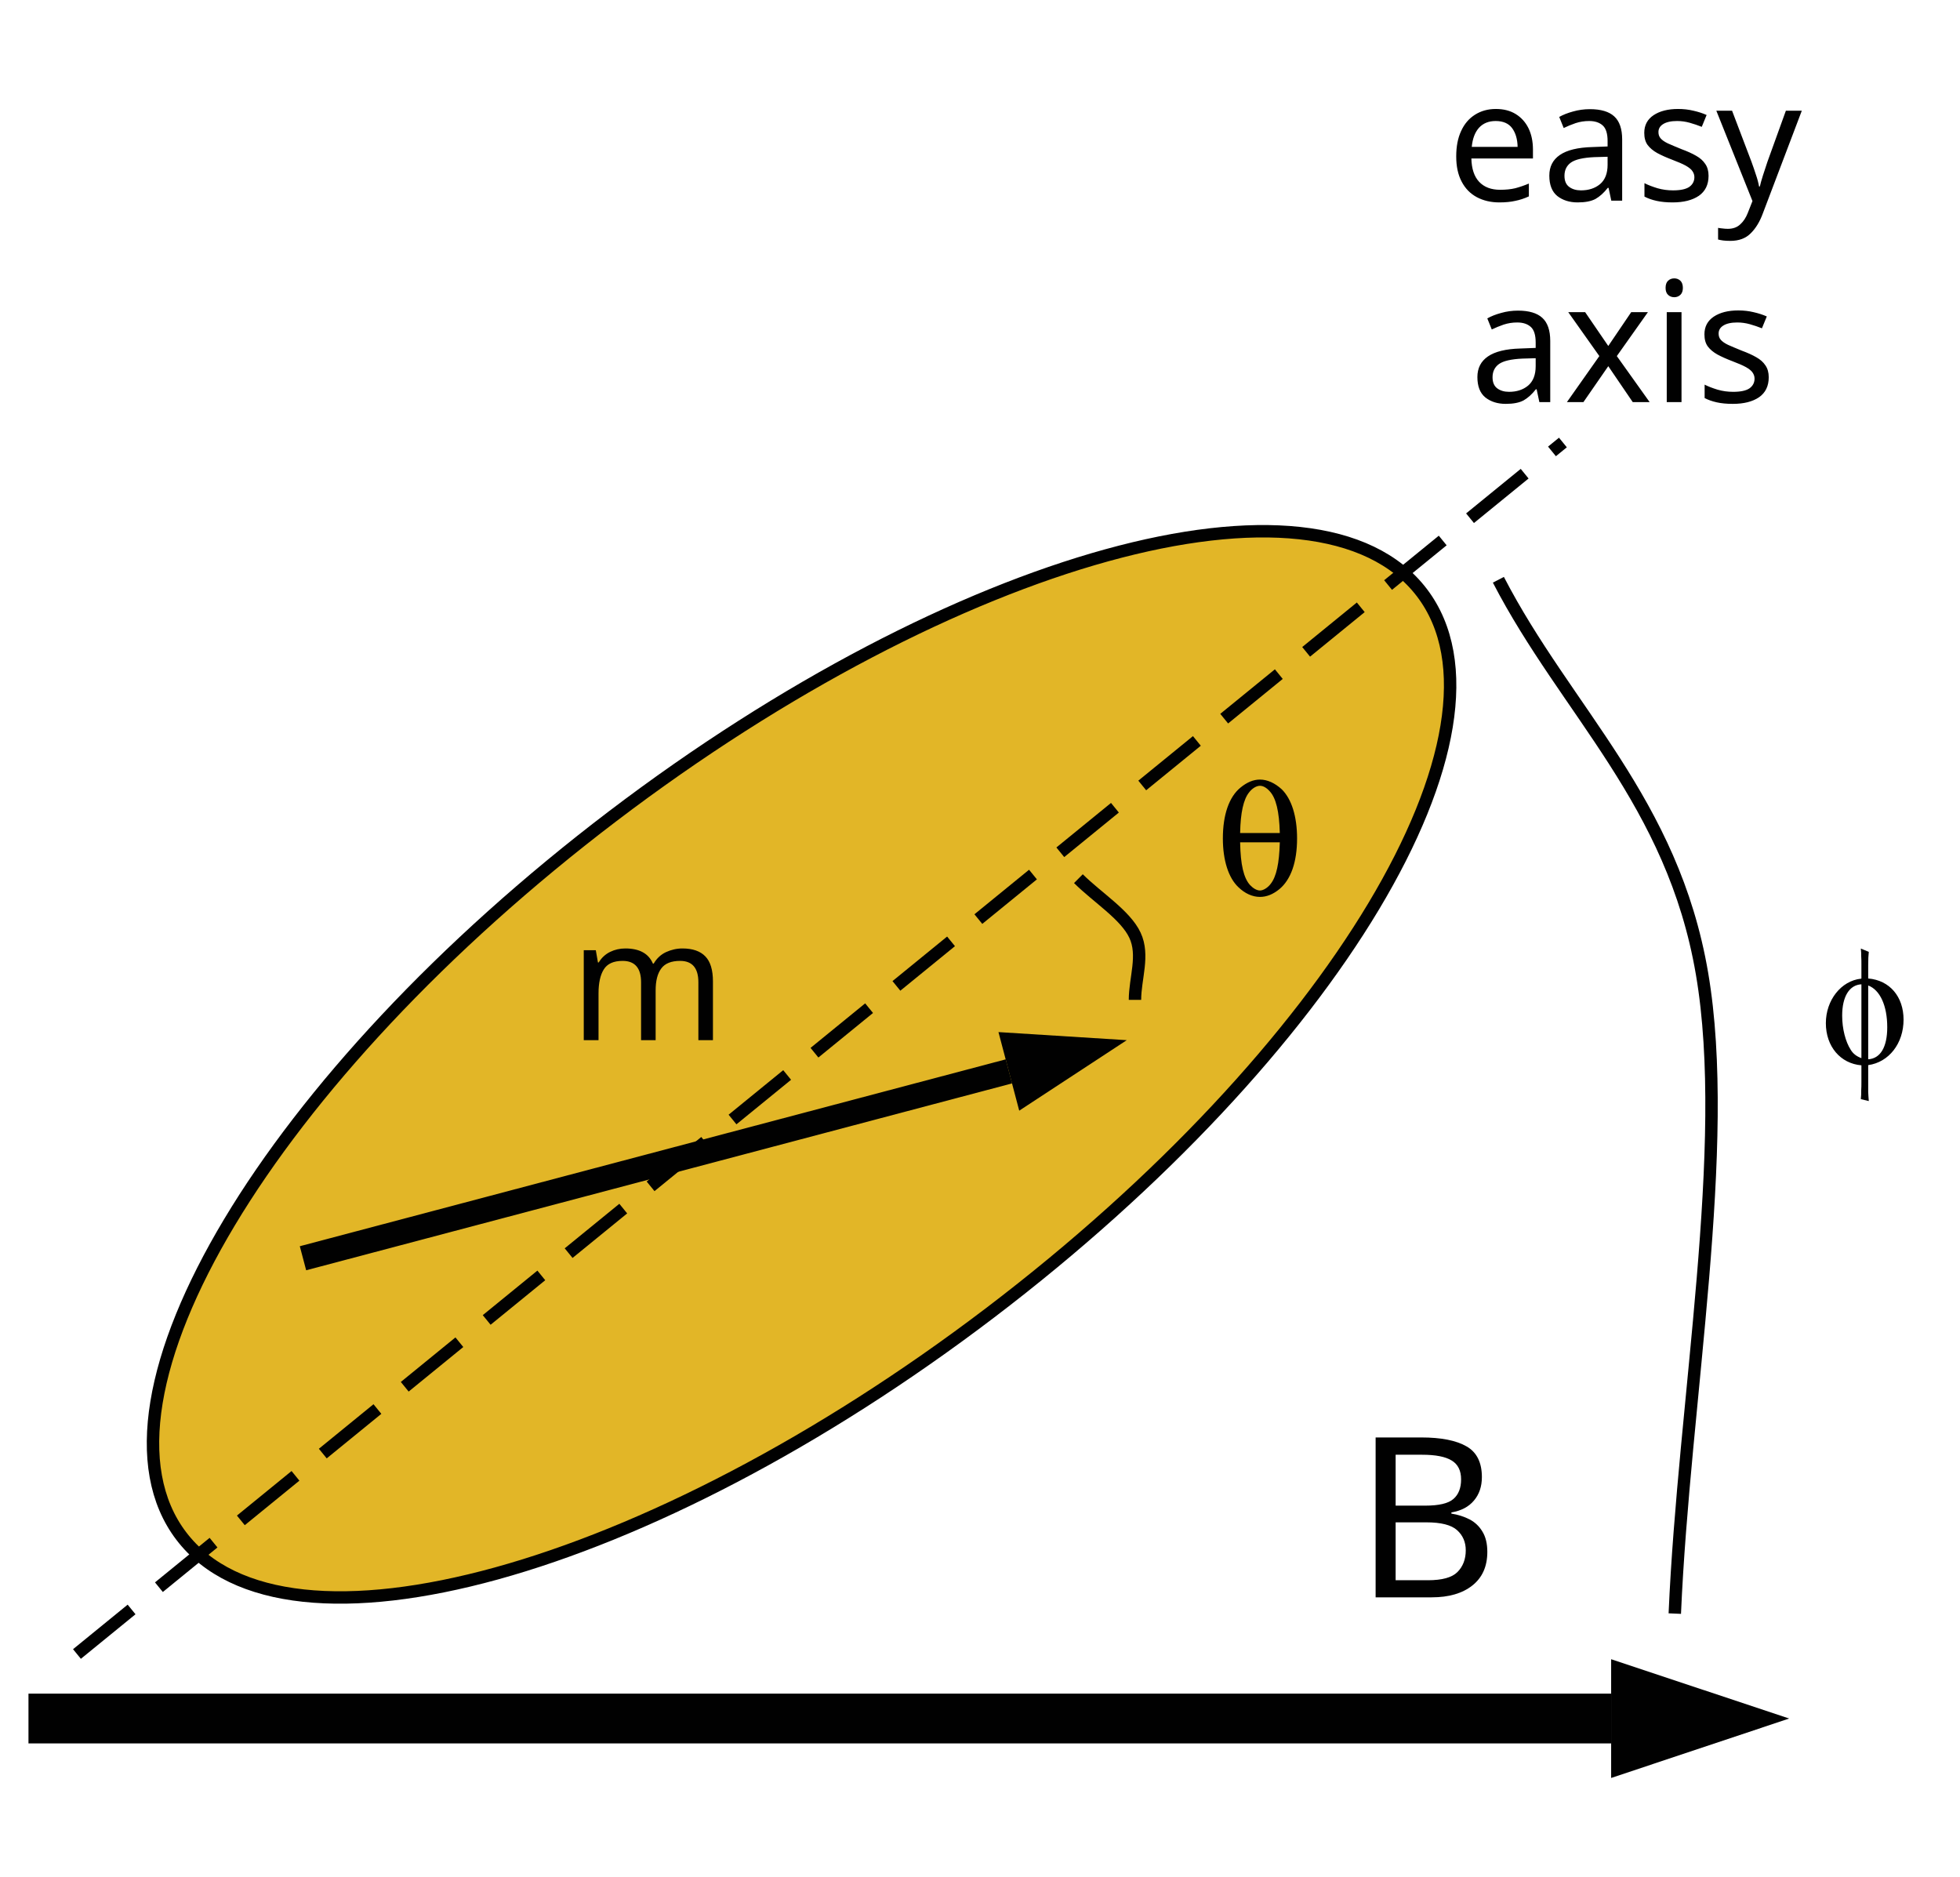
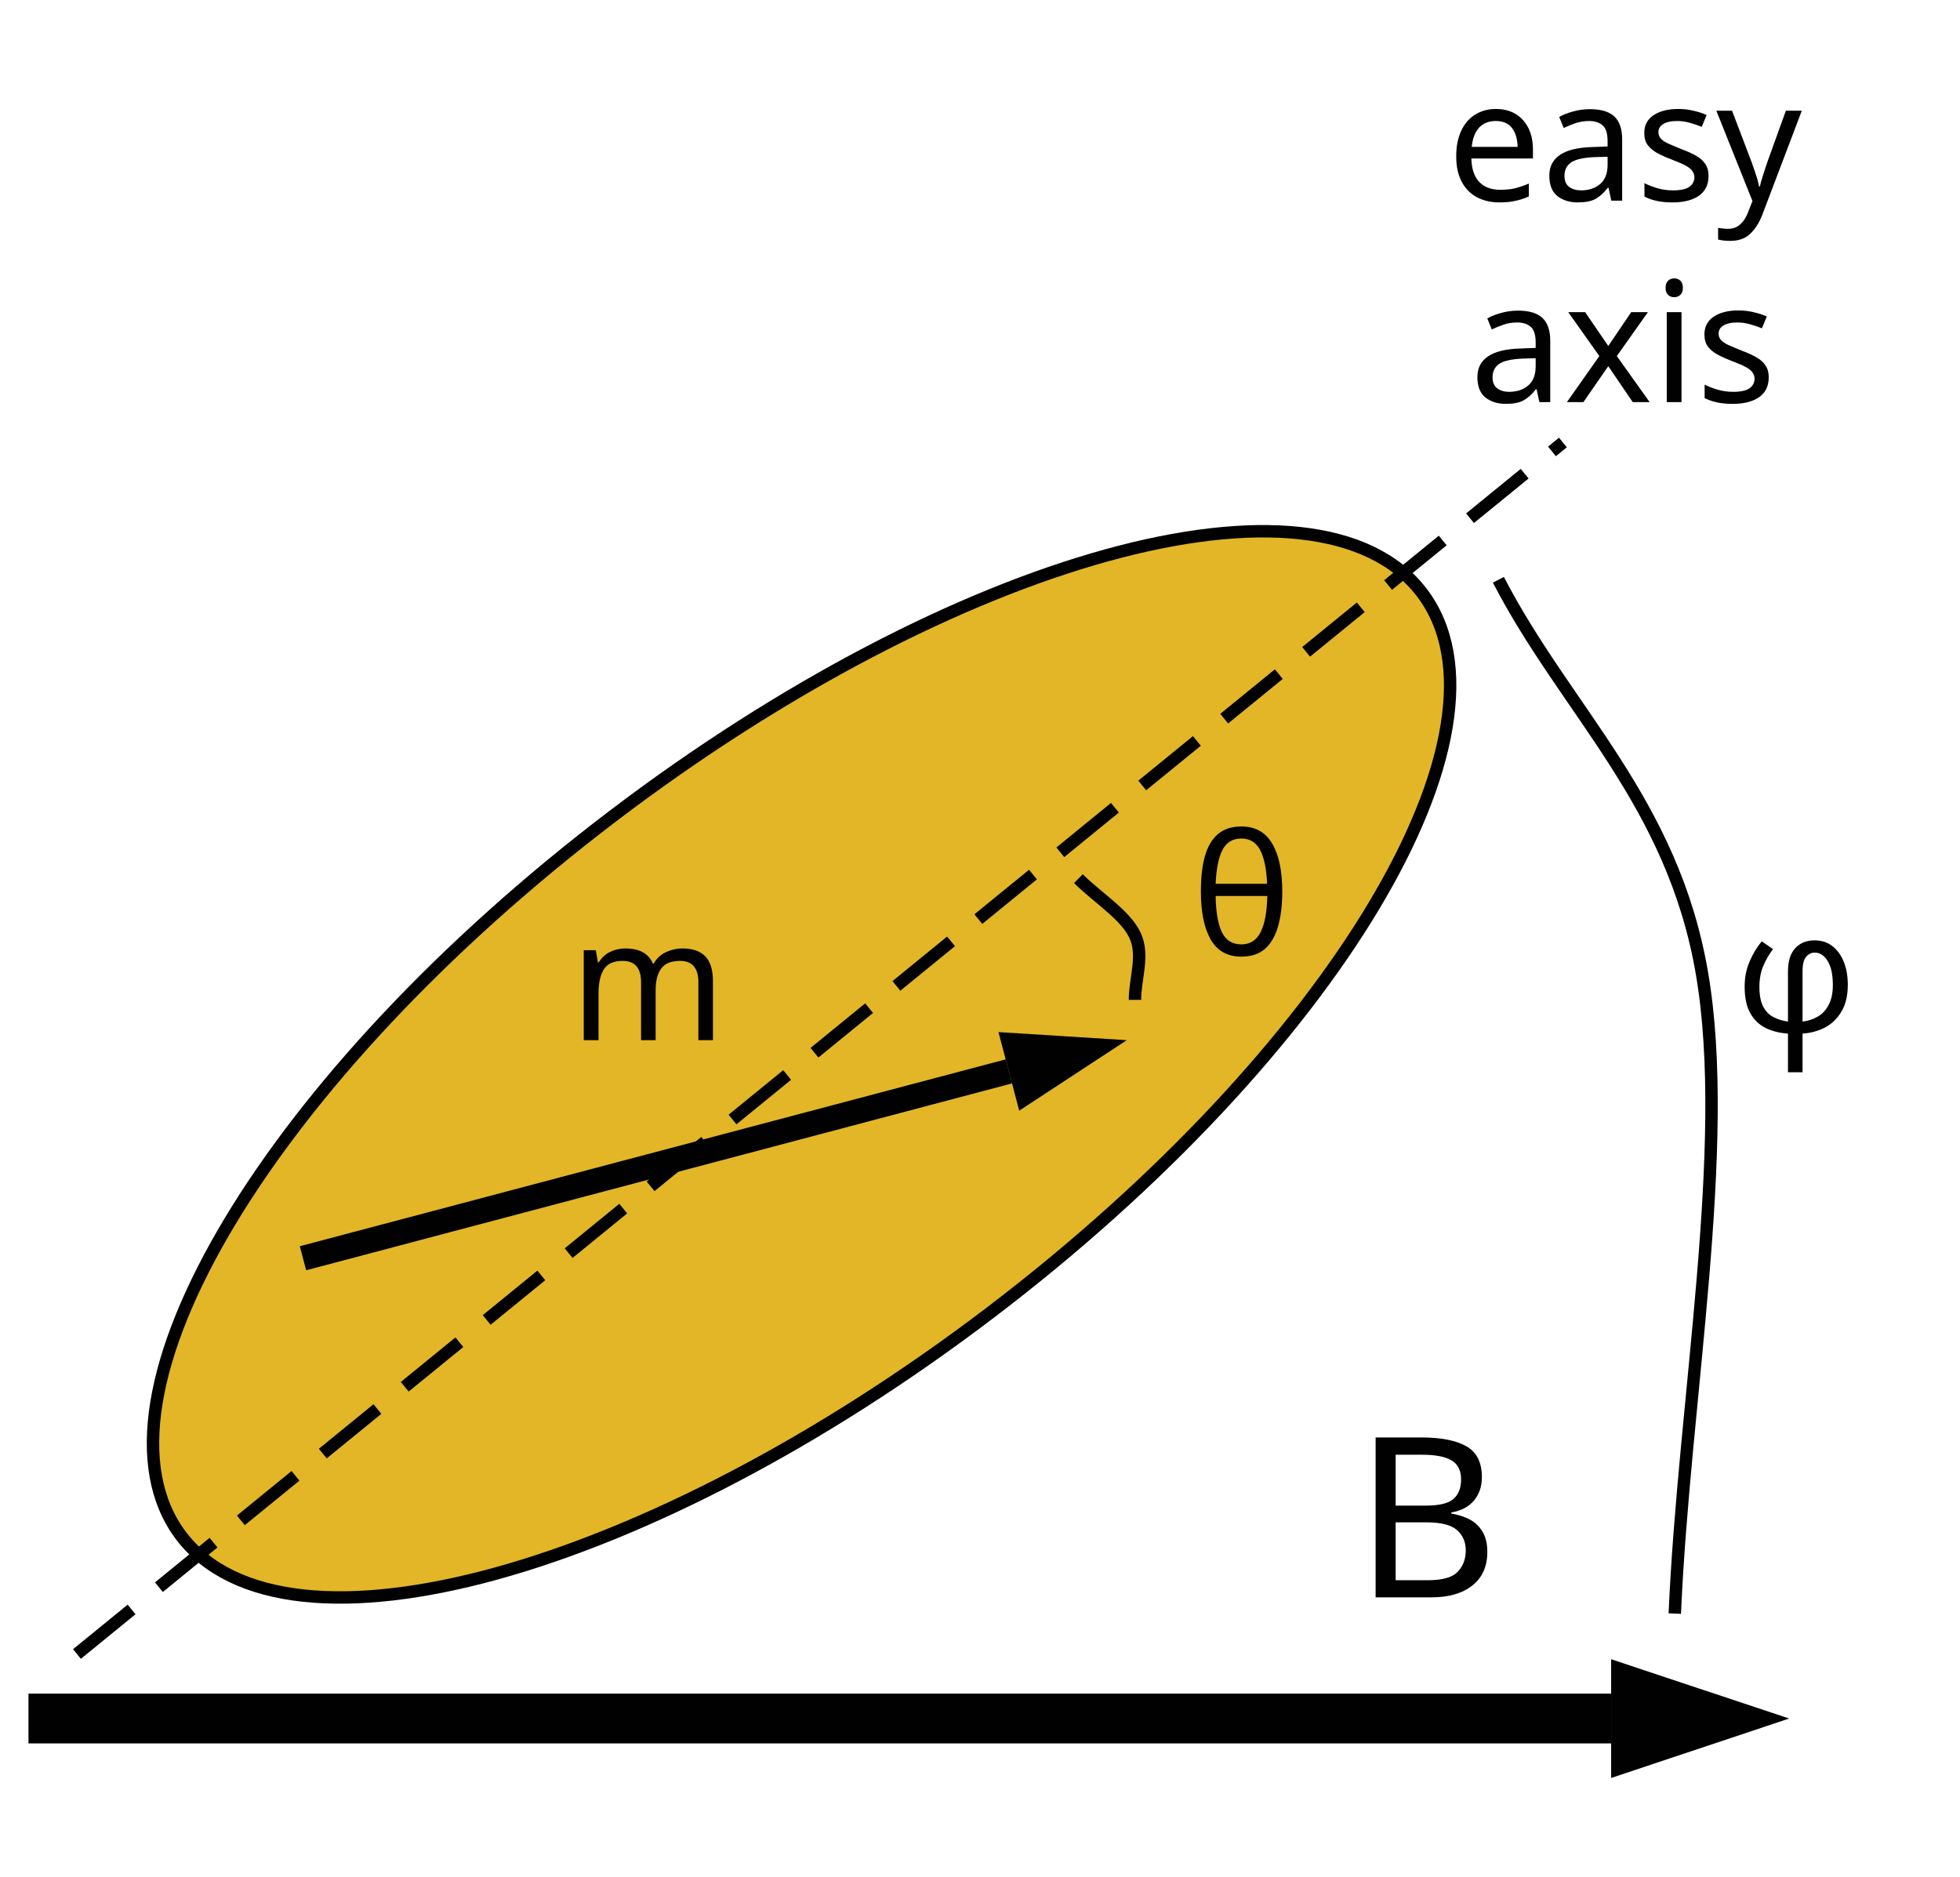
<svg xmlns="http://www.w3.org/2000/svg" version="1.1" id="Layer_1" x="0px" y="0px" viewBox="0 0 157.65 150.95" style="enable-background:new 0 0 157.65 150.95;" xml:space="preserve">
  <style type="text/css">
	.st0{fill-rule:evenodd;clip-rule:evenodd;fill:#010101;}
	.st1{fill:none;stroke:#010101;stroke-width:4.003;stroke-miterlimit:10;}
	.st2{fill:#E2B627;stroke:#010101;stroke-width:0.998;stroke-miterlimit:10;}
	.st3{fill:none;stroke:#010101;stroke-width:0.998;stroke-miterlimit:10;stroke-dasharray:5.669,2.835,5.669,2.835;}
	.st4{fill:#010101;}
	.st5{font-family:'SourceSansPro-Regular';}
	.st6{font-size:13.5px;}
	.st7{fill:none;stroke:#010101;stroke-width:0.998;stroke-miterlimit:10;}
	.st8{fill:none;stroke:#010101;stroke-width:2.001;stroke-miterlimit:10;}
	.st9{font-family:'SourceSansPro-Bold';}
	.st10{font-size:18px;}
- 	.st11{font-family:'Symbol';}
+ 	.st11{font-family:'SourceSansPro-Semibold';}
</style>
  <polygon class="st0" points="143.91,138.22 129.59,143 129.59,133.45 143.91,138.22 " />
  <line class="st1" x1="2.29" y1="138.22" x2="129.59" y2="138.22" />
  <path class="st2" d="M14.58,123.54c-8.39-11.02,7.15-36.95,34.71-57.9c27.56-20.95,56.69-29,65.08-17.97  c8.38,11.02-7.16,36.95-34.71,57.9C52.1,126.53,22.96,134.57,14.58,123.54L14.58,123.54z" />
  <line class="st3" x1="6.19" y1="133.03" x2="125.71" y2="35.59" />
  <g>
    <g>
      <text transform="matrix(1 0 0 1 116.3791 16.1392)">
        <tspan x="0" y="0" class="st4 st5 st6">easy</tspan>
        <tspan x="1.83" y="16.2" class="st4 st5 st6">axis</tspan>
      </text>
    </g>
  </g>
  <path class="st7" d="M120.52,46.63c5.46,10.56,14.02,17.82,16.38,31.68c2.37,13.86-1.45,34.32-2.19,51.47" />
  <polygon class="st0" points="90.63,83.66 81.98,89.33 80.31,83.01 90.63,83.66 " />
  <line class="st8" x1="24.37" y1="101.2" x2="81.15" y2="86.17" />
  <text transform="matrix(1 0 0 1 45.8135 83.6587)" class="st4 st9 st6">m</text>
  <text transform="matrix(1 0 0 1 108.8965 128.4722)" class="st4 st9 st10">B</text>
  <path class="st7" d="M86.74,70.67c1.52,1.51,3.79,2.92,4.55,4.55c0.76,1.62,0,3.46,0,5.2" />
-   <text transform="matrix(1 0 0 1 97.7812 71.9658)" class="st4 st11 st6">q</text>
-   <text transform="matrix(1 0 0 1 146.501 85.5581)" class="st4 st11 st6">f</text>
+   <text transform="matrix(1 0 0 1 139.5786 83.0068)" class="st4 st11 st6">φ</text>
+   <text transform="matrix(1 0 0 1 95.8413 76.8008)" class="st4 st11 st6">θ</text>
</svg>
